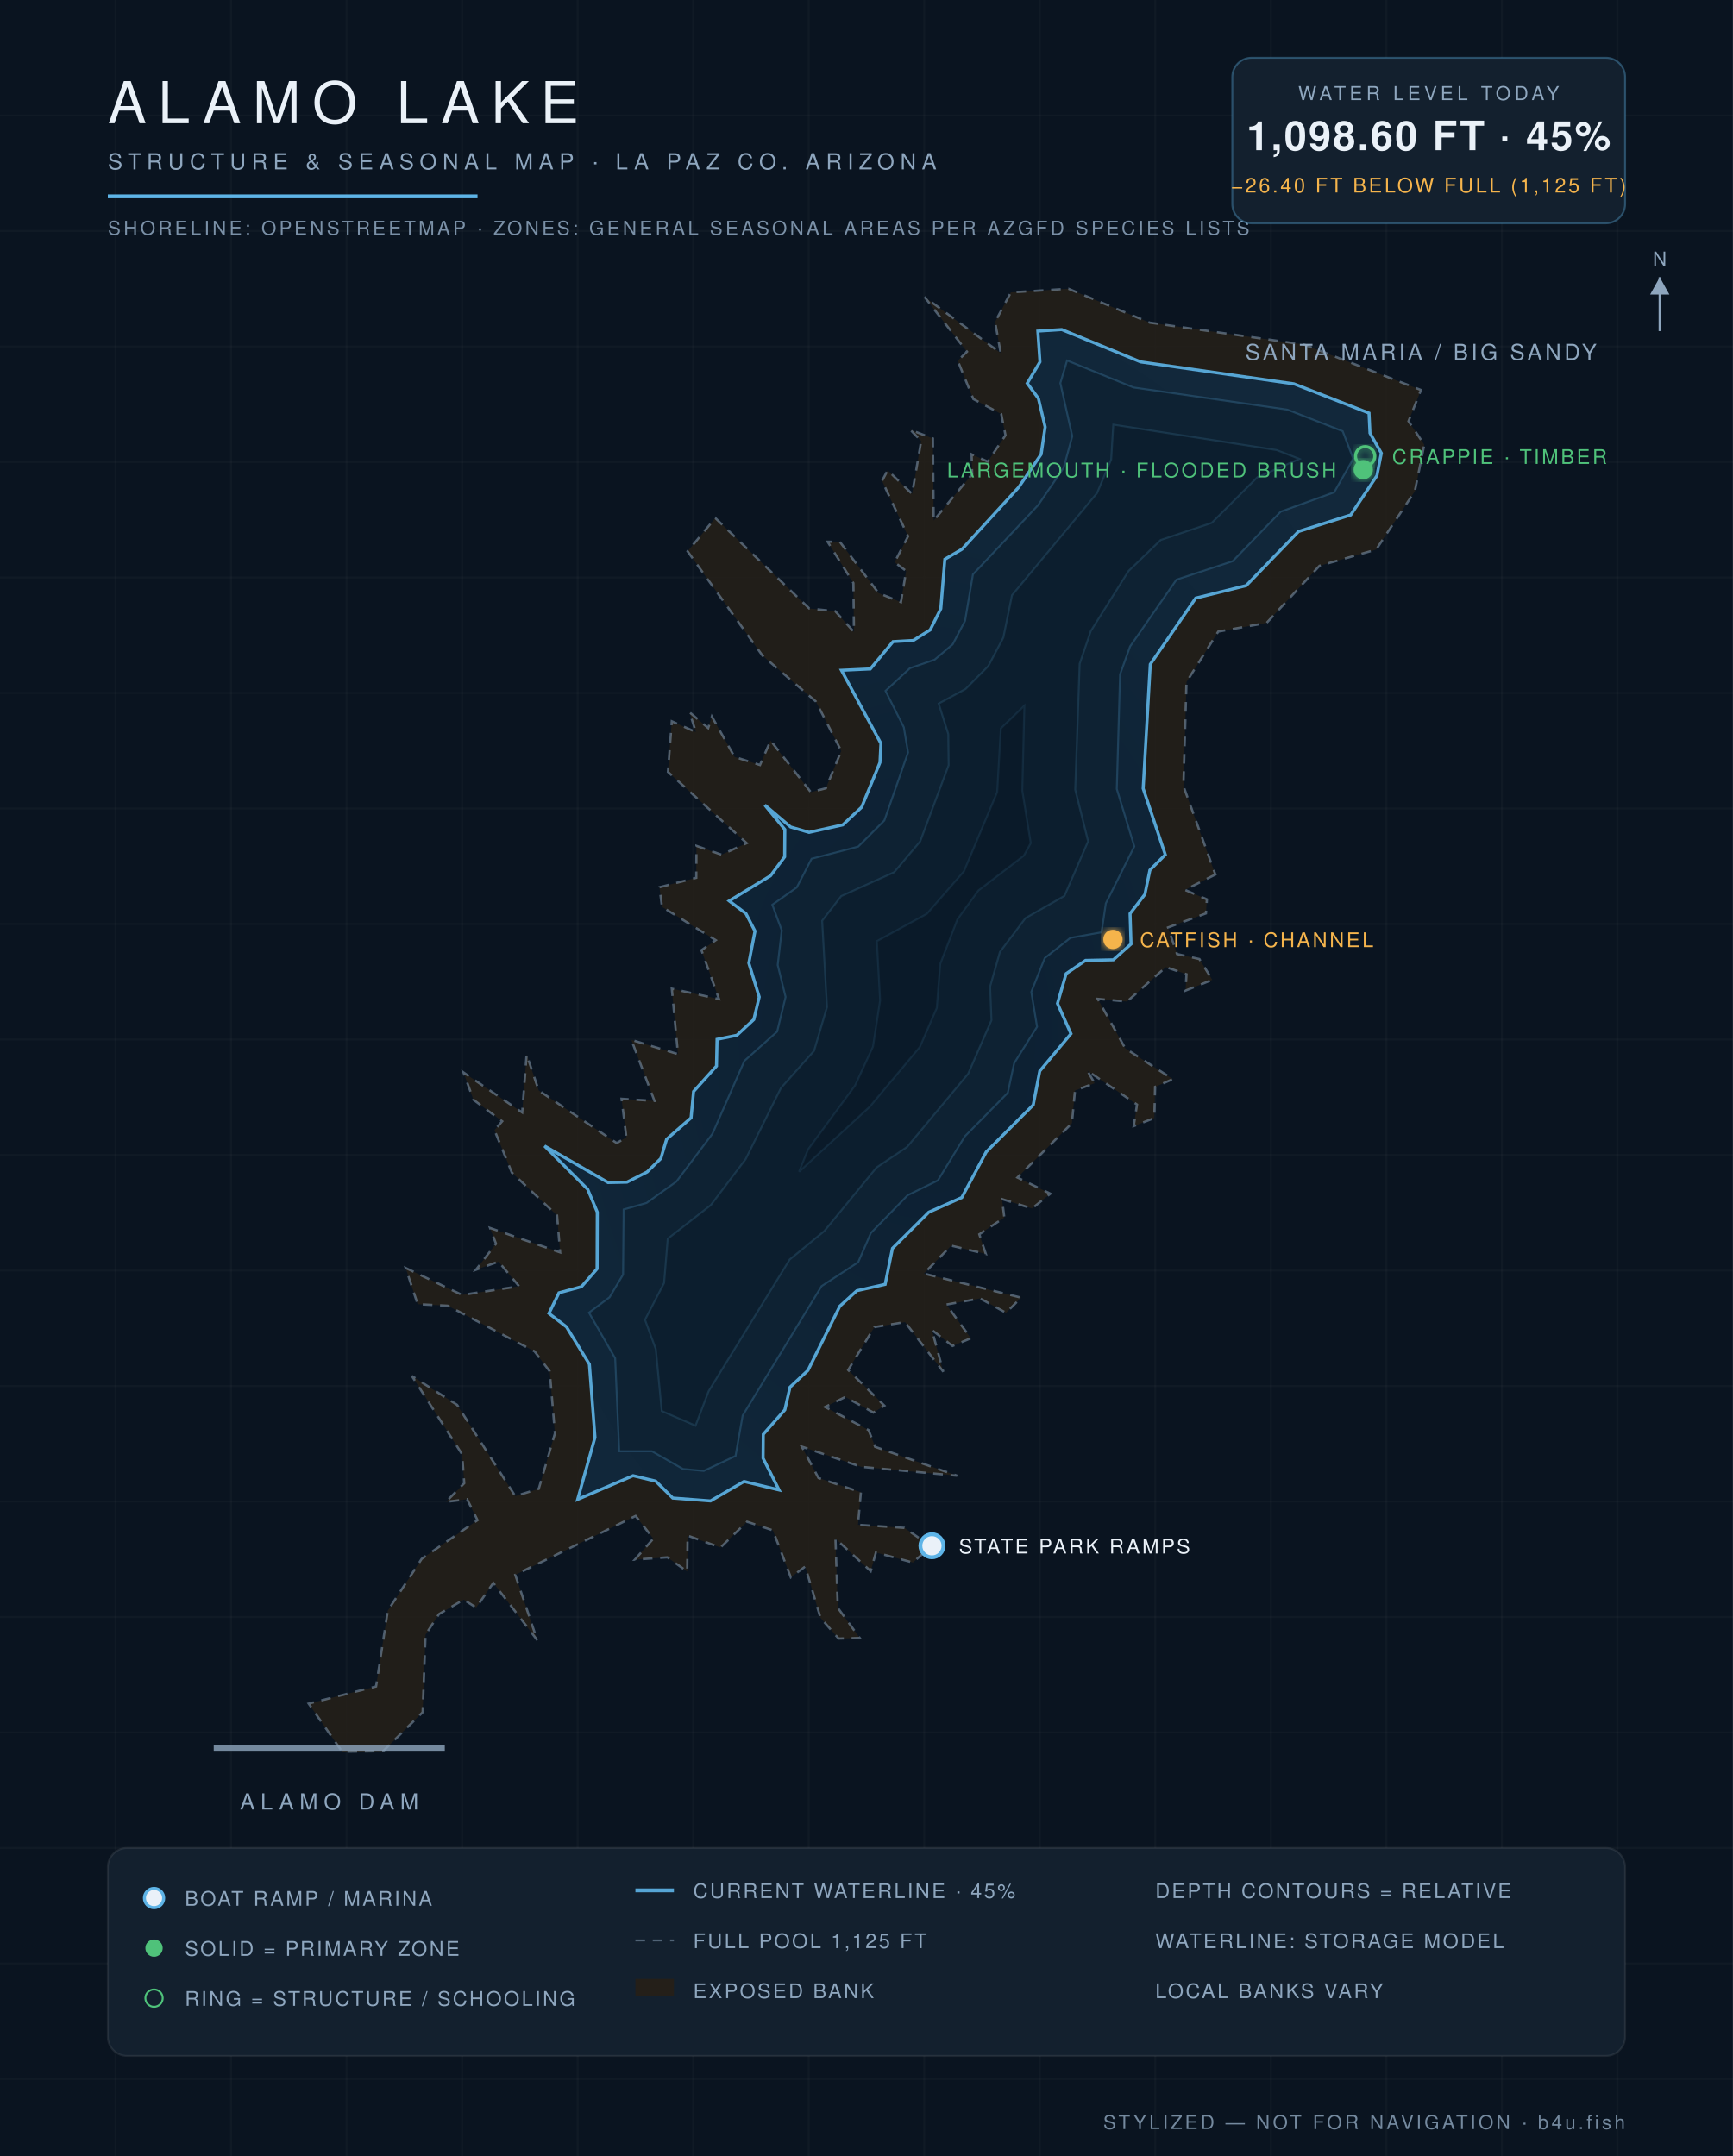
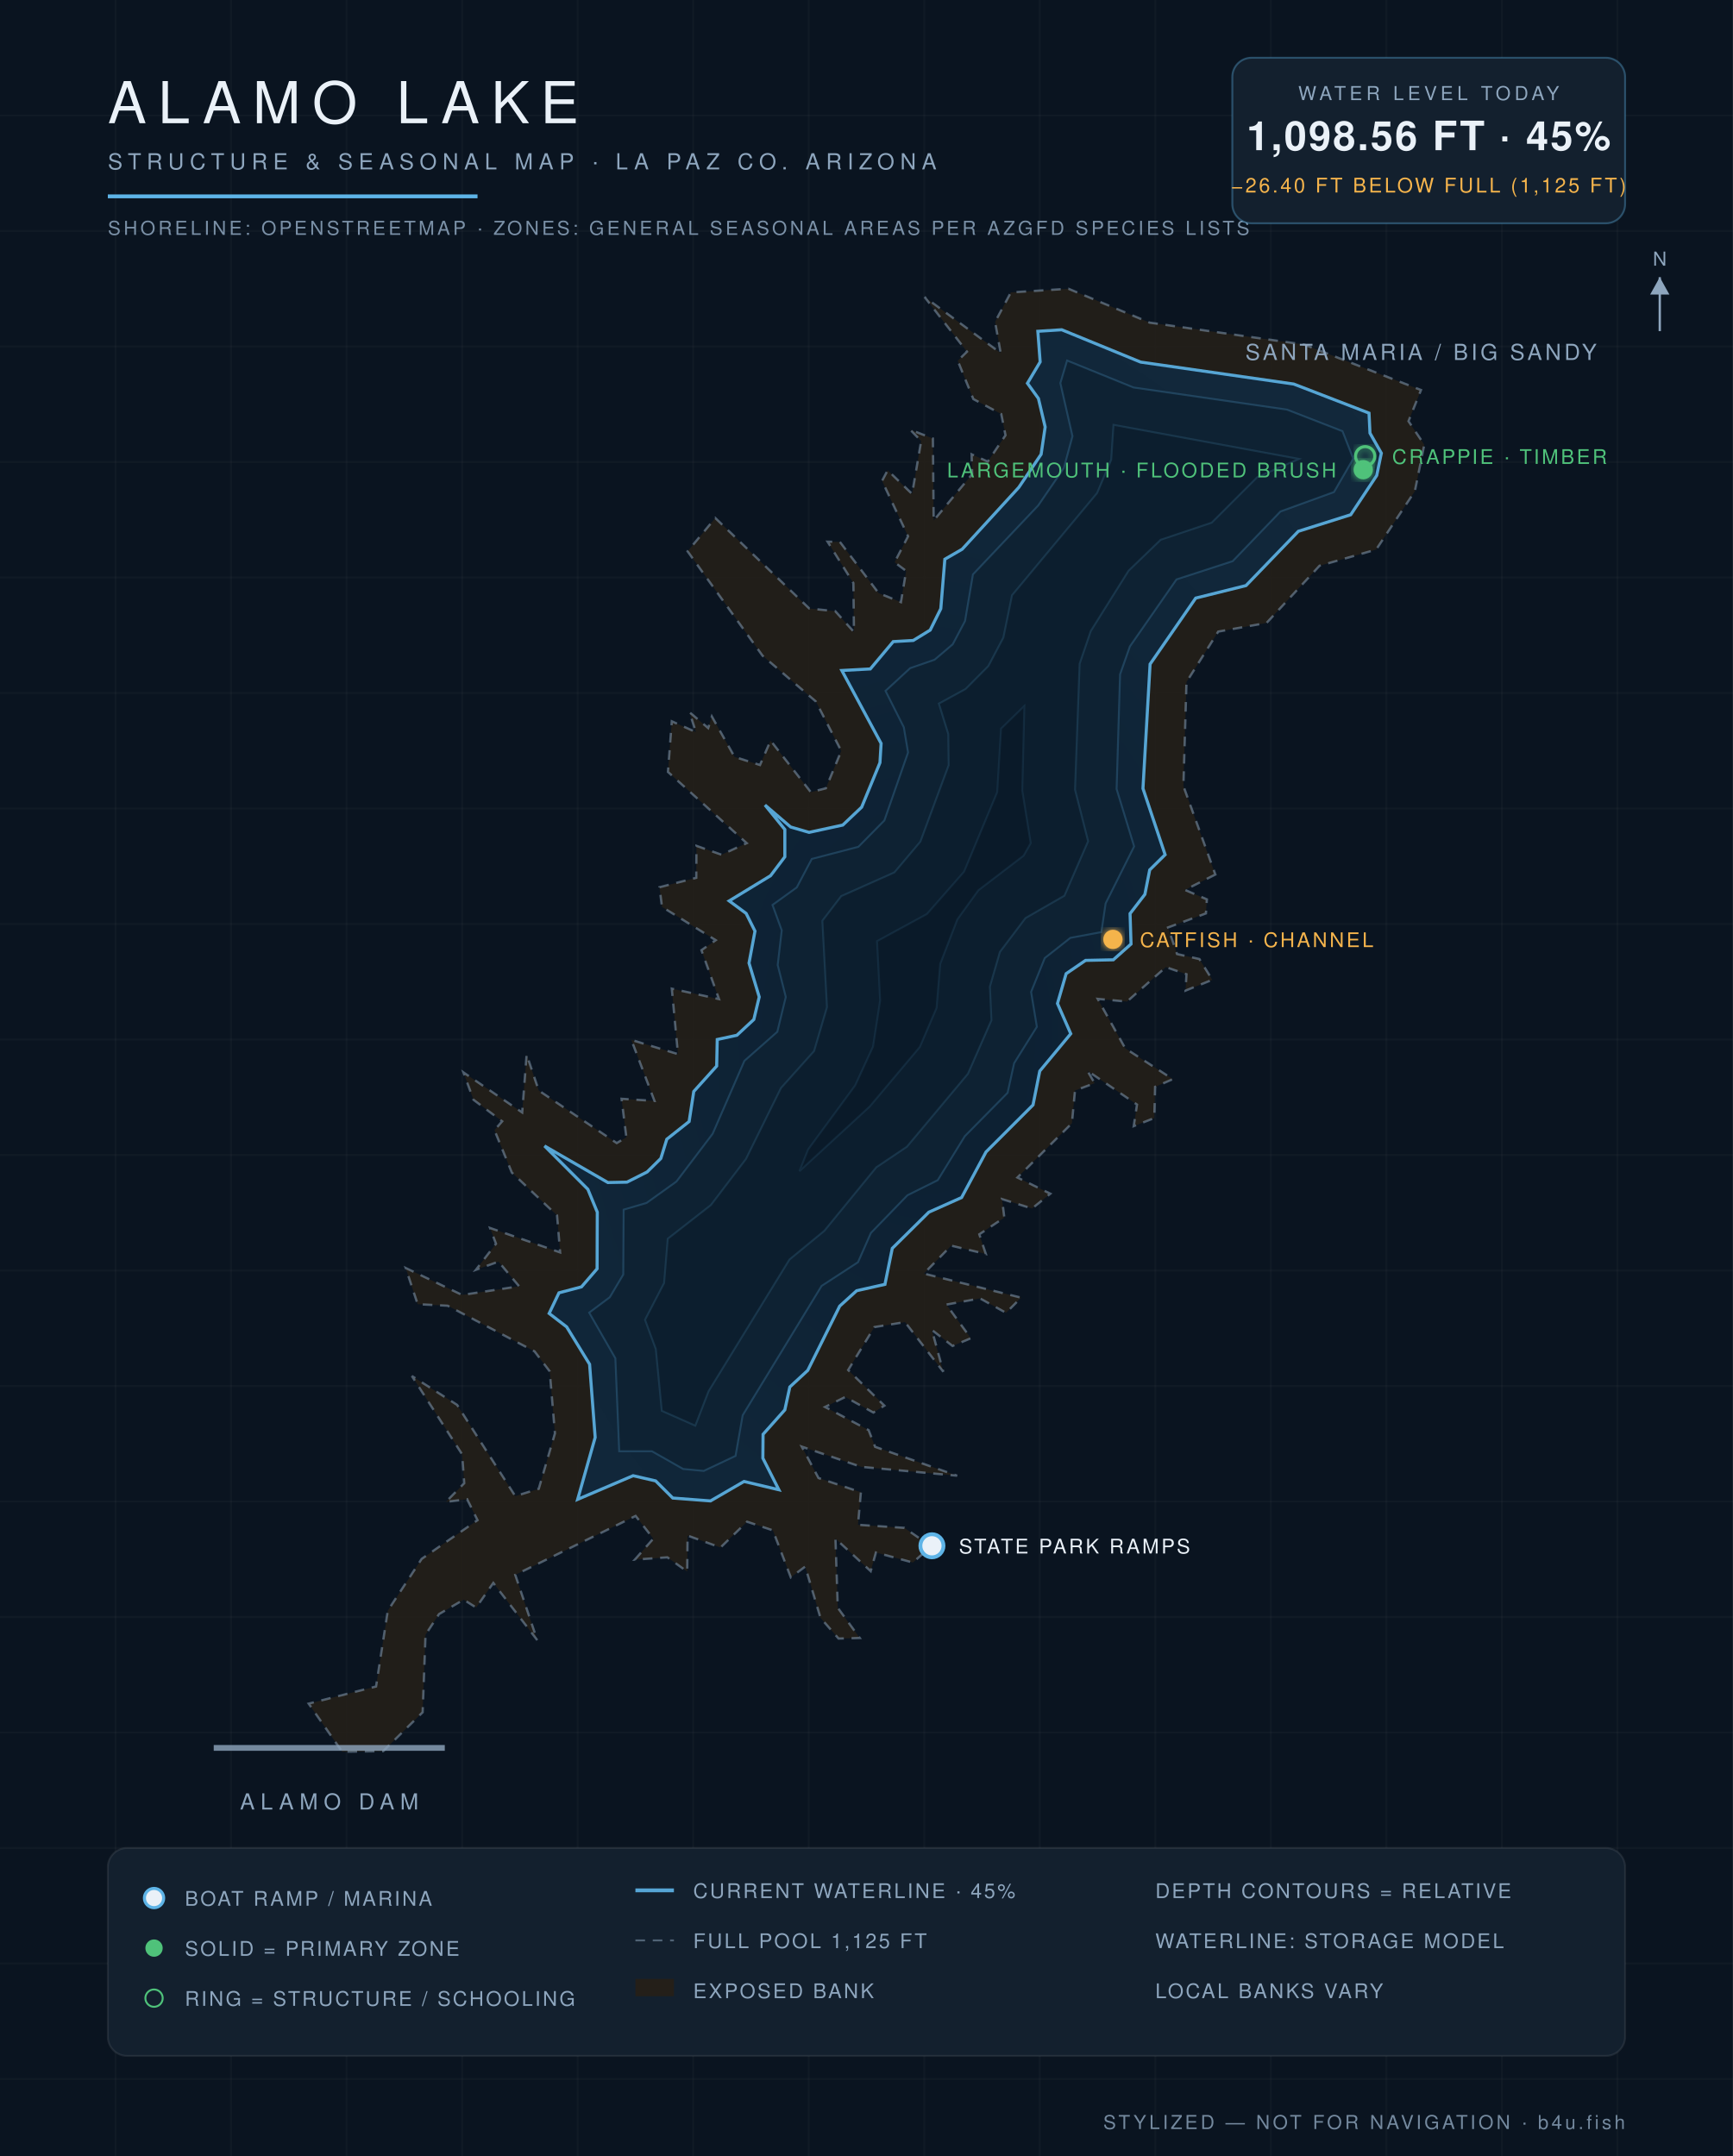
<svg xmlns="http://www.w3.org/2000/svg" viewBox="0 0 900 1120" font-family="Helvetica,Arial,sans-serif">
  <defs>
    <radialGradient id="wg" cx="45%" cy="60%" r="80%">
      <stop offset="0%" stop-color="#0c1f31" />
      <stop offset="55%" stop-color="#102639" />
      <stop offset="100%" stop-color="#13293c" />
    </radialGradient>
    <filter id="glow">
      <feGaussianBlur stdDeviation="2.2" result="b" />
      <feMerge>
        <feMergeNode in="b" />
        <feMergeNode in="SourceGraphic" />
      </feMerge>
    </filter>
  </defs>
  <rect width="900" height="1120" fill="#0a1420" />
  <g stroke="#ffffff" stroke-opacity="0.025">
    <line x1="60" y1="0" x2="60" y2="1120" />
    <line x1="120" y1="0" x2="120" y2="1120" />
    <line x1="180" y1="0" x2="180" y2="1120" />
    <line x1="240" y1="0" x2="240" y2="1120" />
    <line x1="300" y1="0" x2="300" y2="1120" />
    <line x1="360" y1="0" x2="360" y2="1120" />
    <line x1="420" y1="0" x2="420" y2="1120" />
    <line x1="480" y1="0" x2="480" y2="1120" />
    <line x1="540" y1="0" x2="540" y2="1120" />
    <line x1="600" y1="0" x2="600" y2="1120" />
    <line x1="660" y1="0" x2="660" y2="1120" />
    <line x1="720" y1="0" x2="720" y2="1120" />
    <line x1="780" y1="0" x2="780" y2="1120" />
    <line x1="840" y1="0" x2="840" y2="1120" />
    <line x1="0" y1="60" x2="900" y2="60" />
    <line x1="0" y1="120" x2="900" y2="120" />
    <line x1="0" y1="180" x2="900" y2="180" />
    <line x1="0" y1="240" x2="900" y2="240" />
    <line x1="0" y1="300" x2="900" y2="300" />
    <line x1="0" y1="360" x2="900" y2="360" />
    <line x1="0" y1="420" x2="900" y2="420" />
    <line x1="0" y1="480" x2="900" y2="480" />
    <line x1="0" y1="540" x2="900" y2="540" />
    <line x1="0" y1="600" x2="900" y2="600" />
    <line x1="0" y1="660" x2="900" y2="660" />
    <line x1="0" y1="720" x2="900" y2="720" />
    <line x1="0" y1="780" x2="900" y2="780" />
    <line x1="0" y1="840" x2="900" y2="840" />
    <line x1="0" y1="900" x2="900" y2="900" />
    <line x1="0" y1="960" x2="900" y2="960" />
    <line x1="0" y1="1020" x2="900" y2="1020" />
    <line x1="0" y1="1080" x2="900" y2="1080" />
  </g>
  <path d="M 631.2,454.3 L 615.4,462.3 L 626.8,467.2 L 626.3,474.5 L 606.6,481.8 L 611.3,495.6 L 622.9,498.2 L 629.6,509.0 L 615.7,514.6 L 616.2,506.1 L 605.5,502.4 L 585.3,520.3 L 570.1,518.9 L 584.4,544.6 L 609.1,560.6 L 599.9,564.6 L 599.5,580.8 L 588.8,585.0 L 590.5,573.8 L 564.7,556.2 L 568.5,562.7 L 558.3,566.5 L 556.7,583.5 L 528.4,611.7 L 545.5,620.1 L 536.0,627.8 L 520.4,622.9 L 521.6,632.5 L 508.6,641.2 L 512.0,651.4 L 494.0,647.1 L 479.8,661.6 L 530.3,674.1 L 522.5,682.0 L 509.0,674.5 L 491.5,677.7 L 504.2,695.2 L 494.7,699.2 L 484.0,690.9 L 489.9,712.6 L 470.0,686.8 L 454.1,689.4 L 440.5,711.7 L 459.3,730.2 L 453.6,733.8 L 439.0,725.7 L 428.5,730.9 L 451.1,742.9 L 454.5,751.6 L 497.1,766.6 L 447.3,762.0 L 416.4,751.5 L 425.1,767.8 L 447.1,775.2 L 445.6,792.1 L 469.7,793.7 L 483.6,803.3 L 474.1,811.7 L 454.9,806.5 L 452.2,816.2 L 433.9,799.3 L 435.1,835.2 L 446.5,850.9 L 435.5,851.2 L 426.1,840.4 L 418.2,813.8 L 410.7,819.4 L 401.4,795.0 L 388.0,790.5 L 374.2,803.9 L 357.1,797.7 L 356.9,816.4 L 346.6,809.0 L 329.7,810.2 L 339.3,799.3 L 330.1,787.5 L 267.6,818.1 L 279.0,852.0 L 256.2,822.3 L 247.3,835.1 L 240.8,831.0 L 228.0,838.5 L 221.0,849.2 L 219.5,889.5 L 199.0,909.7 L 177.7,910.0 L 160.3,885.0 L 195.3,876.1 L 201.4,836.7 L 219.0,809.8 L 248.0,789.7 L 242.6,778.8 L 231.6,780.2 L 241.1,770.5 L 240.0,755.5 L 213.9,714.8 L 237.4,729.8 L 267.6,777.2 L 279.8,773.4 L 288.2,744.6 L 285.5,712.4 L 277.6,702.0 L 232.5,678.3 L 216.9,677.5 L 210.7,658.7 L 240.0,672.7 L 269.6,668.2 L 258.9,655.4 L 247.2,659.6 L 257.6,646.1 L 254.5,637.9 L 290.9,650.6 L 289.3,631.4 L 265.8,609.1 L 256.8,587.1 L 260.8,582.5 L 245.9,571.3 L 240.7,557.1 L 271.2,577.9 L 273.5,547.8 L 279.8,566.5 L 320.3,593.8 L 325.3,590.8 L 322.8,570.8 L 339.9,571.9 L 327.9,540.2 L 352.1,547.6 L 348.9,513.6 L 373.4,519.0 L 364.3,493.6 L 371.7,488.4 L 343.8,471.1 L 342.5,460.9 L 361.6,456.0 L 361.7,439.4 L 374.7,444.0 L 387.8,438.0 L 346.9,401.0 L 348.9,374.7 L 361.4,380.3 L 358.1,370.0 L 367.8,378.2 L 369.7,372.2 L 381.5,393.2 L 394.7,397.4 L 400.2,384.7 L 421.1,411.5 L 428.9,409.5 L 436.9,390.1 L 423.7,364.4 L 396.0,340.6 L 357.1,286.4 L 371.5,269.1 L 420.3,316.1 L 433.8,317.5 L 443.5,328.3 L 443.2,302.9 L 429.8,281.4 L 436.2,281.5 L 456.3,308.1 L 467.9,312.8 L 470.6,296.6 L 464.6,292.1 L 471.6,278.6 L 458.1,249.8 L 461.0,244.3 L 473.7,256.6 L 478.4,229.1 L 472.7,223.2 L 484.5,227.8 L 484.9,270.4 L 504.9,246.3 L 504.6,236.0 L 513.0,239.8 L 522.2,226.1 L 520.0,215.1 L 505.5,207.3 L 497.4,187.4 L 502.2,182.7 L 480.2,154.3 L 519.7,183.4 L 516.8,167.2 L 525.0,151.9 L 554.9,150.0 L 597.1,167.6 L 677.3,179.0 L 738.0,202.6 L 731.5,218.8 L 739.7,231.0 L 734.8,255.2 L 714.7,285.5 L 685.3,293.9 L 657.8,323.6 L 632.7,328.1 L 616.2,354.3 L 614.6,408.3 L 631.2,454.3 Z" fill="#241f19" fill-opacity="0.9" stroke="#8ea6be" stroke-opacity="0.5" stroke-width="1.2" stroke-dasharray="5 4" />
-   <path d="M 300.0,778.9 L 309.0,746.7 L 306.1,708.7 L 294.2,689.3 L 285.1,682.3 L 290.3,671.6 L 302.0,668.4 L 310.1,659.1 L 310.2,629.7 L 305.2,617.8 L 282.8,595.3 L 315.8,614.3 L 325.6,614.1 L 336.1,608.8 L 343.2,601.8 L 346.2,591.8 L 358.9,580.7 L 360.2,567.0 L 372.1,553.8 L 372.4,539.9 L 382.7,537.8 L 391.5,529.6 L 394.3,517.9 L 388.9,500.3 L 392.1,483.7 L 387.4,474.6 L 378.7,468.0 L 400.2,454.9 L 407.5,445.1 L 407.6,430.9 L 397.2,418.2 L 410.6,429.6 L 420.2,432.4 L 437.7,428.5 L 447.5,419.3 L 457.0,396.1 L 457.5,386.2 L 437.0,348.2 L 452.0,347.5 L 463.8,333.3 L 474.3,332.7 L 483.1,327.2 L 488.6,316.2 L 490.7,290.5 L 499.6,285.3 L 529.0,253.2 L 540.7,236.0 L 542.8,221.8 L 539.3,207.0 L 533.5,199.1 L 540.1,188.0 L 539.0,172.0 L 551.4,171.2 L 592.4,188.0 L 672.0,199.4 L 711.0,214.6 L 711.5,225.0 L 717.4,235.4 L 715.1,247.1 L 701.5,267.5 L 674.4,276.1 L 647.2,304.2 L 621.0,310.7 L 597.4,345.1 L 593.7,409.6 L 605.2,444.0 L 597.2,452.0 L 594.6,464.6 L 586.9,474.6 L 587.4,490.4 L 578.2,498.6 L 563.8,498.9 L 553.7,505.8 L 549.2,521.3 L 556.2,537.0 L 540.0,556.4 L 536.6,574.0 L 512.2,598.4 L 499.5,622.1 L 482.4,629.7 L 463.5,648.5 L 459.7,667.2 L 445.0,670.5 L 436.2,678.5 L 419.6,711.9 L 410.3,720.6 L 407.6,732.4 L 396.4,745.1 L 396.3,757.5 L 404.6,774.0 L 386.4,769.6 L 369.0,779.7 L 349.4,778.2 L 340.5,769.4 L 328.8,766.6 L 300.0,778.9 Z" fill="url(#wg)" stroke="#5eb4e7" stroke-opacity="0.9" stroke-width="1.6" />
-   <path d="M 323.9,628.3 L 335.8,624.9 L 351.3,613.8 L 370.0,589.0 L 386.6,551.1 L 403.6,535.9 L 408.0,517.9 L 403.9,501.3 L 406.0,483.3 L 401.1,470.0 L 413.8,461.0 L 421.5,446.1 L 445.7,439.8 L 459.3,426.2 L 471.6,390.9 L 469.4,377.8 L 459.9,358.9 L 472.6,347.1 L 485.4,342.7 L 494.8,334.7 L 501.2,322.5 L 505.3,298.4 L 539.1,262.5 L 552.4,243.1 L 556.9,226.6 L 550.7,199.0 L 554.2,187.3 L 588.7,201.3 L 668.5,212.8 L 697.3,224.0 L 702.8,238.3 L 692.9,255.7 L 665.1,265.8 L 640.2,291.5 L 611.0,301.1 L 586.9,335.8 L 581.7,350.3 L 580.0,409.9 L 589.1,439.7 L 574.3,469.3 L 572.1,484.3 L 555.9,487.2 L 542.6,497.7 L 535.6,515.3 L 538.6,533.4 L 526.7,552.3 L 523.4,567.7 L 501.1,590.3 L 487.1,613.2 L 471.4,620.9 L 452.3,640.5 L 445.7,655.7 L 426.7,668.1 L 385.7,735.3 L 382.0,756.3 L 365.5,764.1 L 354.7,763.1 L 338.6,753.9 L 321.6,753.9 L 319.5,705.6 L 305.9,681.9 L 316.6,673.9 L 323.6,662.1 L 323.9,628.3 Z" fill="#0e2233" stroke="#5eb4e7" stroke-opacity="0.22" stroke-width="1" />
-   <path d="M 343.7,733.0 L 340.6,700.8 L 335.0,685.6 L 344.9,666.5 L 346.8,643.5 L 369.2,626.0 L 387.3,602.1 L 405.6,565.2 L 422.8,545.9 L 429.5,523.2 L 427.0,478.3 L 436.9,465.5 L 464.4,453.1 L 477.9,437.1 L 492.7,397.5 L 492.5,381.3 L 487.5,365.5 L 501.5,357.9 L 513.3,346.0 L 521.1,331.2 L 525.6,309.2 L 569.8,256.1 L 577.1,238.7 L 578.2,220.6 L 663.0,233.8 L 674.8,238.4 L 653.0,247.9 L 629.3,271.6 L 602.8,280.5 L 586.1,296.6 L 566.5,327.8 L 560.7,344.8 L 558.4,410.2 L 565.1,437.0 L 552.8,465.4 L 532.6,476.9 L 519.3,494.5 L 514.2,512.5 L 514.9,530.0 L 502.8,557.8 L 471.1,595.8 L 455.2,606.5 L 428.1,639.5 L 410.1,654.3 L 368.0,722.7 L 361.2,740.6 L 343.7,733.0 Z" fill="#0c1e2e" stroke="#5eb4e7" stroke-opacity="0.15" stroke-width="1" />
-   <path d="M 419.7,597.1 L 444.1,563.9 L 453.4,543.7 L 457.1,519.7 L 455.4,488.9 L 481.4,474.7 L 500.6,452.7 L 517.9,411.5 L 519.8,378.4 L 532.0,366.6 L 530.9,410.7 L 535.3,438.0 L 531.7,444.5 L 508.1,462.6 L 497.2,477.6 L 488.3,500.7 L 486.5,523.6 L 477.7,543.9 L 451.8,574.8 L 415.0,608.7 L 419.7,597.1 Z" fill="#0a1a29" stroke="#5eb4e7" stroke-opacity="0.1" stroke-width="1" />
+   <path d="M 300.0,778.9 L 309.1,746.7 L 306.2,708.7 L 294.3,689.3 L 285.2,682.3 L 290.3,671.6 L 302.0,668.5 L 310.1,659.1 L 310.2,629.7 L 305.3,617.8 L 282.8,595.3 L 315.7,614.3 L 325.6,614.1 L 336.1,608.8 L 343.2,601.8 L 346.3,591.8 L 357.9,582.6 L 360.3,567.0 L 372.2,553.8 L 372.5,540.0 L 382.7,537.8 L 391.5,529.6 L 394.3,517.9 L 389.0,500.3 L 392.1,483.7 L 387.5,474.5 L 378.7,468.0 L 400.2,454.9 L 407.6,445.1 L 407.6,430.9 L 397.3,418.2 L 410.6,429.6 L 420.2,432.4 L 437.7,428.6 L 447.5,419.3 L 457.0,396.2 L 457.6,386.2 L 437.2,348.3 L 452.0,347.5 L 463.9,333.3 L 474.3,332.7 L 483.1,327.3 L 488.6,316.2 L 490.7,290.5 L 499.7,285.3 L 529.1,253.2 L 540.7,236.0 L 542.8,221.8 L 539.3,207.0 L 533.6,199.1 L 540.2,188.0 L 539.0,172.1 L 551.4,171.3 L 592.4,188.1 L 671.9,199.5 L 711.0,214.6 L 711.5,225.0 L 717.4,235.4 L 715.0,247.0 L 701.5,267.4 L 674.3,276.0 L 647.1,304.2 L 621.0,310.7 L 597.3,345.0 L 593.6,409.6 L 605.1,444.0 L 597.1,451.9 L 594.6,464.6 L 586.9,474.6 L 587.4,490.4 L 578.2,498.6 L 563.8,498.9 L 553.7,505.8 L 549.2,521.3 L 556.1,537.0 L 540.0,556.4 L 536.5,574.0 L 512.1,598.4 L 499.4,622.1 L 482.4,629.7 L 463.4,648.5 L 459.6,667.2 L 444.9,670.5 L 436.1,678.5 L 419.5,711.9 L 410.2,720.5 L 407.6,732.4 L 396.3,745.1 L 396.2,757.5 L 404.5,773.9 L 386.4,769.6 L 369.0,779.7 L 349.4,778.2 L 340.5,769.3 L 328.8,766.6 L 300.0,778.9 Z" fill="url(#wg)" stroke="#5eb4e7" stroke-opacity="0.9" stroke-width="1.6" />
+   <path d="M 323.9,628.4 L 335.8,624.9 L 351.3,613.8 L 370.1,589.0 L 386.6,551.1 L 403.7,536.0 L 408.1,517.9 L 403.9,501.3 L 406.0,483.3 L 401.2,470.1 L 413.8,461.0 L 421.6,446.2 L 445.8,439.9 L 459.3,426.2 L 471.6,390.9 L 469.4,377.8 L 459.9,358.9 L 472.7,347.1 L 485.4,342.7 L 494.8,334.7 L 501.2,322.6 L 505.3,298.4 L 539.2,262.6 L 552.5,243.2 L 557.0,226.6 L 550.7,199.0 L 554.2,187.3 L 588.7,201.3 L 668.4,212.8 L 697.2,224.0 L 702.8,238.3 L 692.8,255.6 L 665.0,265.7 L 640.2,291.5 L 611.0,301.0 L 586.8,335.8 L 581.7,350.3 L 579.9,409.9 L 589.0,439.7 L 574.2,469.3 L 572.0,484.2 L 555.9,487.2 L 542.6,497.7 L 535.5,515.3 L 538.5,533.4 L 526.7,552.3 L 523.3,567.7 L 501.1,590.2 L 487.0,613.1 L 471.3,620.9 L 452.3,640.5 L 445.6,655.7 L 426.7,668.0 L 385.7,735.2 L 382.0,756.3 L 365.5,764.1 L 354.8,763.1 L 338.6,753.9 L 321.6,753.9 L 319.6,705.6 L 306.0,681.9 L 316.7,673.9 L 323.7,662.1 L 323.9,628.4 Z" fill="#0e2233" stroke="#5eb4e7" stroke-opacity="0.22" stroke-width="1" />
+   <path d="M 343.7,732.9 L 340.6,700.8 L 335.0,685.6 L 344.9,666.5 L 346.8,643.5 L 369.2,626.0 L 387.4,602.1 L 405.6,565.2 L 422.8,546.0 L 429.5,523.2 L 427.1,478.3 L 436.9,465.5 L 464.5,453.2 L 478.0,437.2 L 492.7,397.5 L 492.5,381.3 L 487.6,365.5 L 501.5,357.9 L 513.3,346.0 L 521.1,331.2 L 525.6,309.2 L 569.8,256.1 L 577.1,238.8 L 578.3,220.7 L 674.6,238.4 L 652.9,247.9 L 629.3,271.5 L 602.8,280.4 L 586.1,296.5 L 566.5,327.8 L 560.7,344.8 L 558.3,410.2 L 565.1,437.0 L 552.8,465.3 L 532.6,476.9 L 519.3,494.5 L 514.1,512.5 L 514.9,530.0 L 502.7,557.8 L 471.0,595.7 L 455.1,606.4 L 428.1,639.4 L 410.0,654.3 L 368.0,722.7 L 361.1,740.6 L 343.7,732.9 Z" fill="#0c1e2e" stroke="#5eb4e7" stroke-opacity="0.15" stroke-width="1" />
+   <path d="M 419.7,597.1 L 444.1,563.9 L 453.4,543.7 L 457.1,519.7 L 455.5,488.9 L 481.4,474.8 L 500.7,452.8 L 517.9,411.5 L 519.9,378.5 L 532.0,366.7 L 530.9,410.7 L 535.3,438.0 L 531.6,444.5 L 508.1,462.5 L 497.2,477.6 L 488.3,500.7 L 486.4,523.6 L 477.7,543.9 L 451.7,574.8 L 415.2,608.4 L 419.7,597.1 Z" fill="#0a1a29" stroke="#5eb4e7" stroke-opacity="0.1" stroke-width="1" />
  <text x="738" y="187" fill="#8ea6be" font-size="11.5" letter-spacing="1.6" text-anchor="middle">SANTA MARIA / BIG SANDY</text>
  <line x1="111" y1="908" x2="231" y2="908" stroke="#8ea6be" stroke-width="3" stroke-opacity="0.8" />
  <text x="171" y="940" fill="#8ea6be" font-size="11.5" letter-spacing="3" text-anchor="middle">ALAMO DAM</text>
  <circle cx="484" cy="803" r="6" fill="#eaf1f8" stroke="#5eb4e7" stroke-width="2" />
  <text x="498" y="807" fill="#eaf1f8" font-size="10.5" letter-spacing="1.2" text-anchor="start">STATE PARK RAMPS</text>
  <circle cx="708" cy="244" r="5" fill="#4fc27a" filter="url(#glow)" />
  <text x="694" y="248" fill="#4fc27a" font-size="10.5" letter-spacing="1.2" text-anchor="end">LARGEMOUTH · FLOODED BRUSH</text>
  <circle cx="709" cy="237" r="5" fill="none" stroke="#4fc27a" stroke-width="1.6" filter="url(#glow)" />
  <text x="723" y="241" fill="#4fc27a" font-size="10.5" letter-spacing="1.2" text-anchor="start">CRAPPIE · TIMBER</text>
  <circle cx="578" cy="488" r="5" fill="#f5b44c" filter="url(#glow)" />
  <text x="592" y="492" fill="#f5b44c" font-size="10.5" letter-spacing="1.2" text-anchor="start">CATFISH · CHANNEL</text>
  <text x="56" y="64" fill="#eaf1f8" font-size="30" letter-spacing="6" font-weight="300">ALAMO LAKE</text>
  <text x="56" y="88" fill="#8ea6be" font-size="11.5" letter-spacing="3">STRUCTURE &amp; SEASONAL MAP · LA PAZ CO. ARIZONA</text>
  <line x1="56" y1="102" x2="248" y2="102" stroke="#5eb4e7" stroke-width="2" />
  <text x="56" y="122" fill="#8ea6be" font-size="10" letter-spacing="1.5" opacity="0.85">SHORELINE: OPENSTREETMAP · ZONES: GENERAL SEASONAL AREAS PER AZGFD SPECIES LISTS</text>
  <g>
    <rect x="640" y="30" width="204" height="86" rx="10" fill="#13202e" stroke="#5eb4e7" stroke-opacity="0.35" />
    <text x="742" y="52" fill="#8ea6be" font-size="10" letter-spacing="2" text-anchor="middle">WATER LEVEL TODAY</text>
-     <text x="742" y="78" fill="#eaf1f8" font-size="21" letter-spacing="1" text-anchor="middle" font-weight="600">1,098.60 FT · 45%</text>
+     <text x="742" y="78" fill="#eaf1f8" font-size="21" letter-spacing="1" text-anchor="middle" font-weight="600">1,098.56 FT · 45%</text>
    <text x="742" y="100" fill="#f5b44c" font-size="10.5" letter-spacing="1.2" text-anchor="middle">−26.40 FT BELOW FULL (1,125 FT)</text>
  </g>
  <g font-size="10.5" letter-spacing="1.1">
    <rect x="56" y="960" width="788" height="108" rx="10" fill="#13202e" stroke="#ffffff" stroke-opacity="0.08" />
    <circle cx="80" cy="986" r="5" fill="#eaf1f8" stroke="#5eb4e7" stroke-width="1.6" />
    <text x="96" y="990" fill="#8ea6be">BOAT RAMP / MARINA</text>
    <circle cx="80" cy="1012" r="4.5" fill="#4fc27a" />
    <text x="96" y="1016" fill="#8ea6be">SOLID = PRIMARY ZONE</text>
    <circle cx="80" cy="1038" r="4.5" fill="none" stroke="#4fc27a" />
    <text x="96" y="1042" fill="#8ea6be">RING = STRUCTURE / SCHOOLING</text>
    <line x1="330" y1="982" x2="350" y2="982" stroke="#5eb4e7" stroke-opacity="0.9" stroke-width="2" />
    <text x="360" y="986" fill="#8ea6be">CURRENT WATERLINE · 45%</text>
    <line x1="330" y1="1008" x2="350" y2="1008" stroke="#8ea6be" stroke-opacity="0.5" stroke-dasharray="5 4" />
    <text x="360" y="1012" fill="#8ea6be">FULL POOL 1,125 FT</text>
    <rect x="330" y="1028" width="20" height="9" fill="#241f19" />
    <text x="360" y="1038" fill="#8ea6be">EXPOSED BANK</text>
    <text x="600" y="986" fill="#8ea6be">DEPTH CONTOURS = RELATIVE</text>
    <text x="600" y="1012" fill="#8ea6be">WATERLINE: STORAGE MODEL</text>
    <text x="600" y="1038" fill="#8ea6be">LOCAL BANKS VARY</text>
  </g>
  <text x="844" y="1106" fill="#8ea6be" font-size="10" letter-spacing="1.5" text-anchor="end" opacity="0.8">STYLIZED — NOT FOR NAVIGATION · b4u.fish</text>
  <g transform="translate(862,158)" stroke="#8ea6be" fill="#8ea6be">
    <line x1="0" y1="14" x2="0" y2="-14" stroke-width="1.2" />
    <path d="M 0,-14 l 5,9 h -10 z" stroke="none" />
    <text x="0" y="-20" font-size="10" text-anchor="middle" stroke="none">N</text>
  </g>
</svg>
